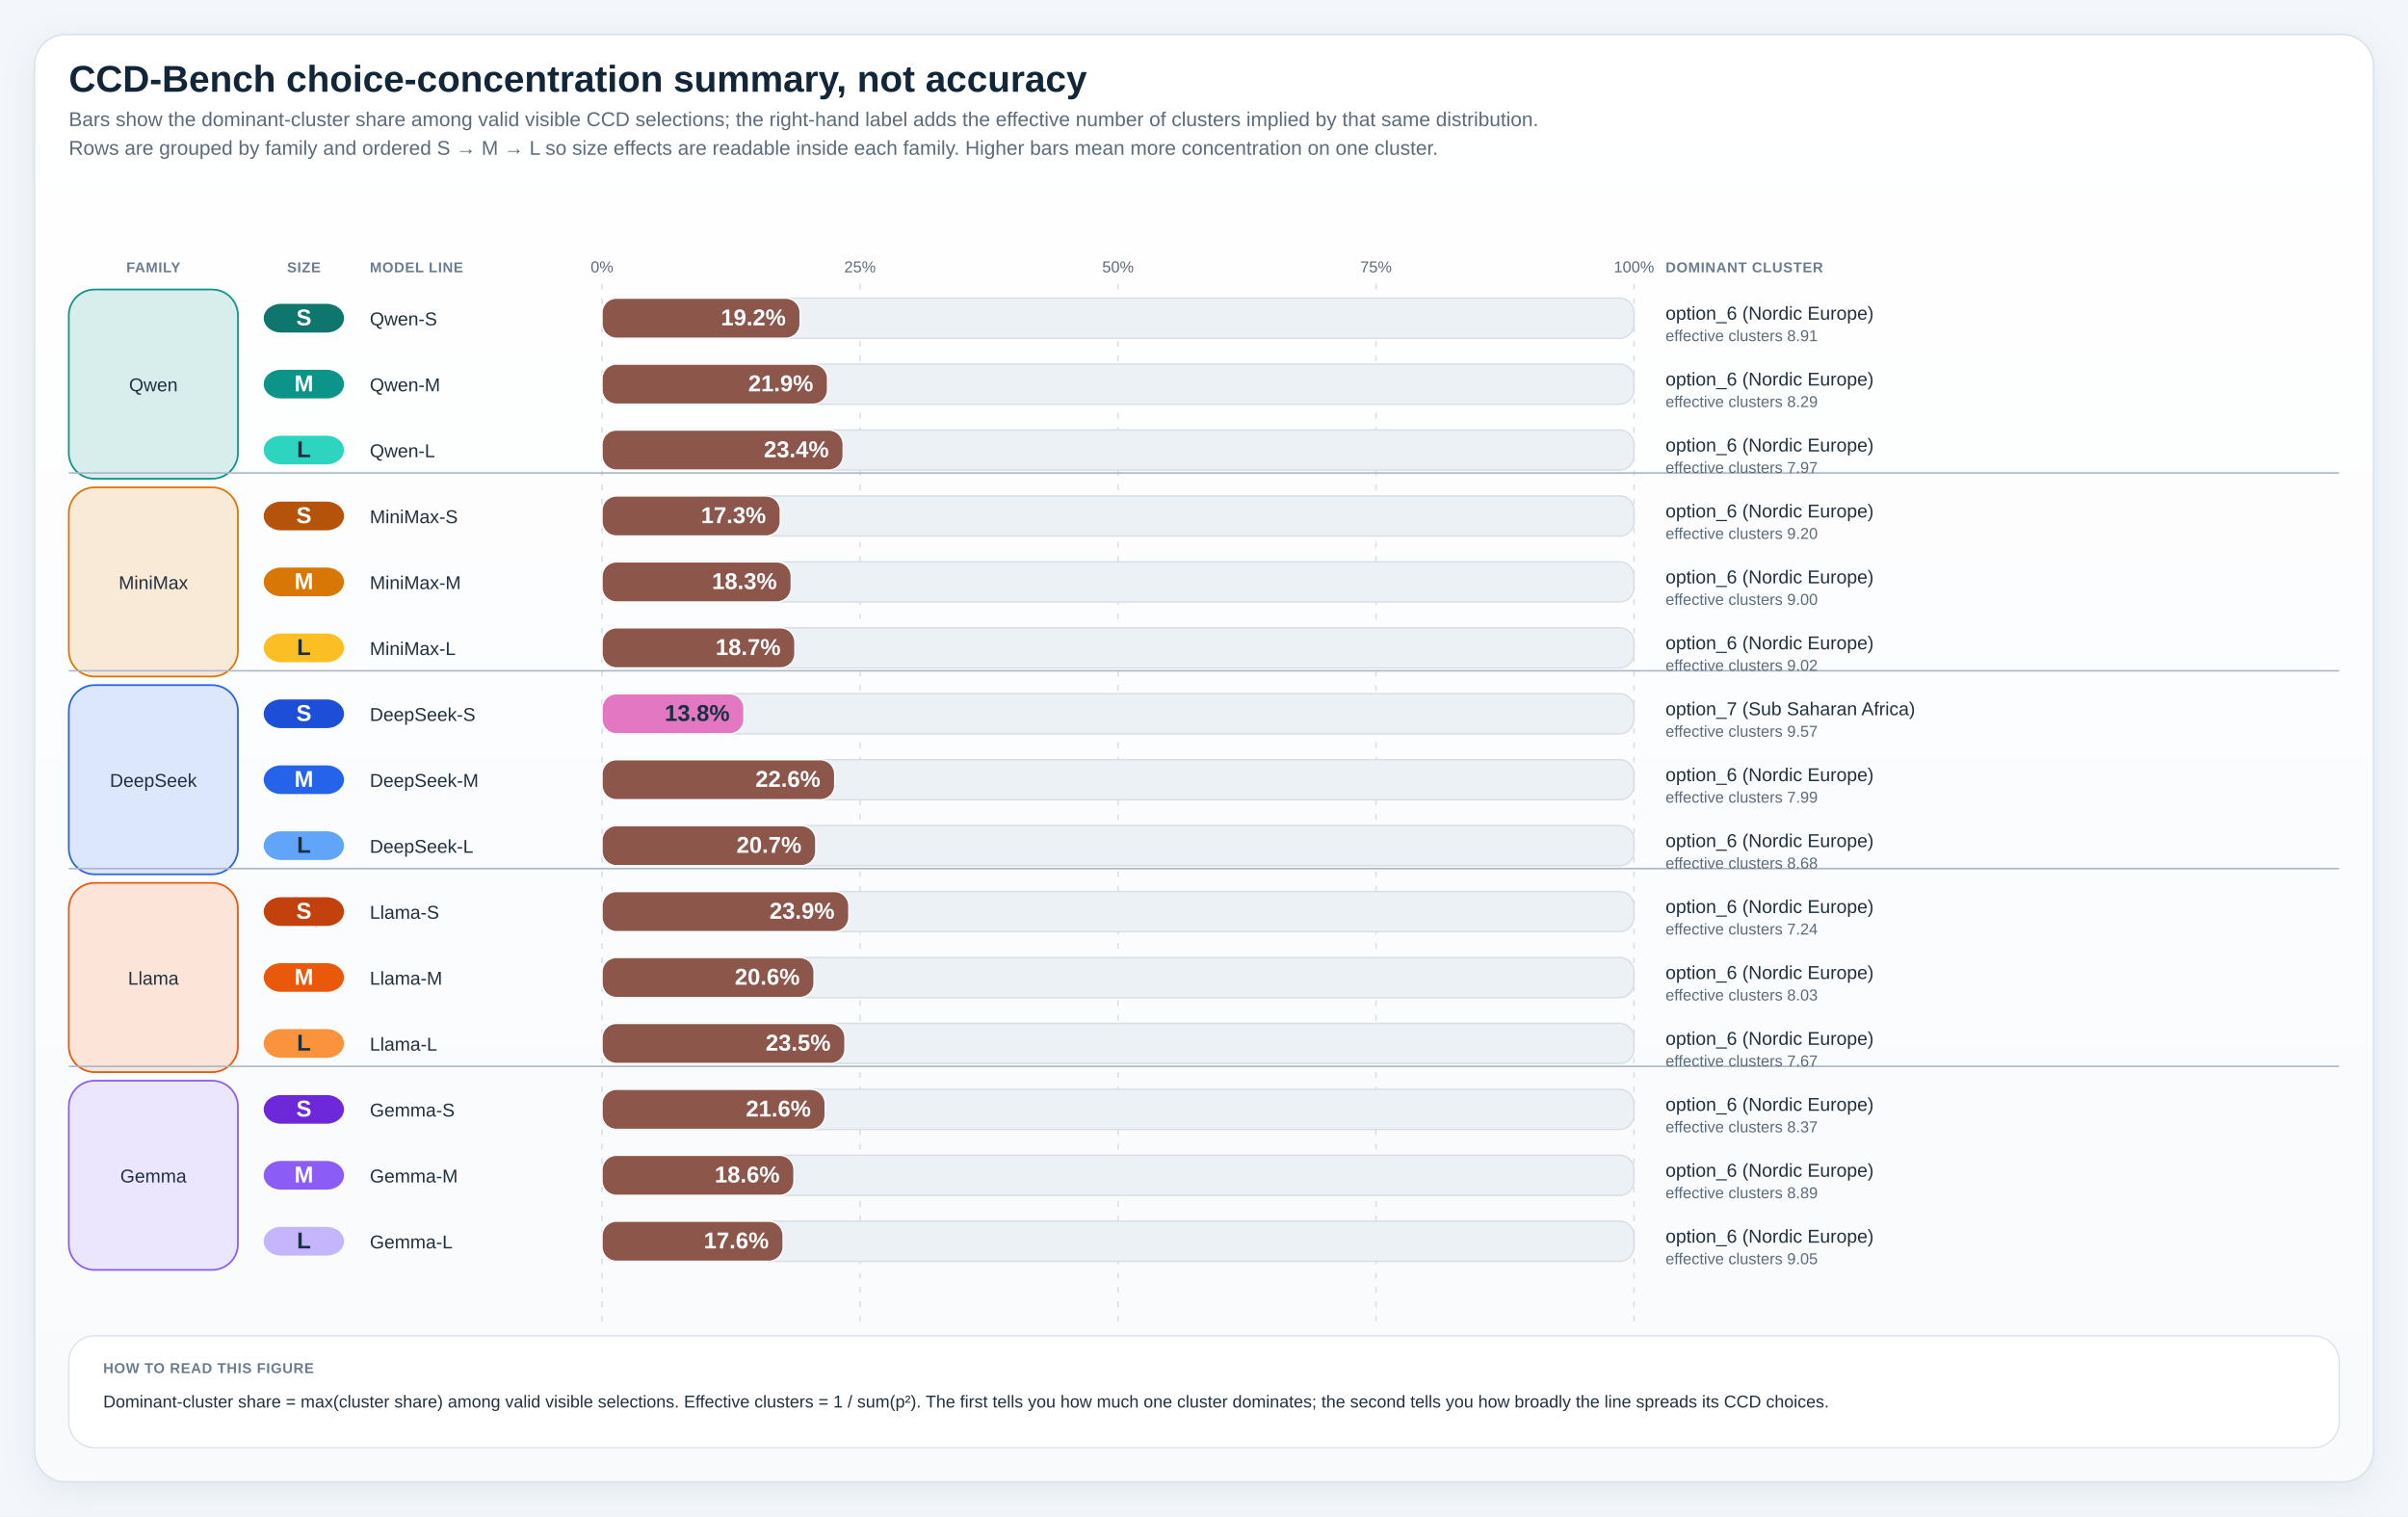
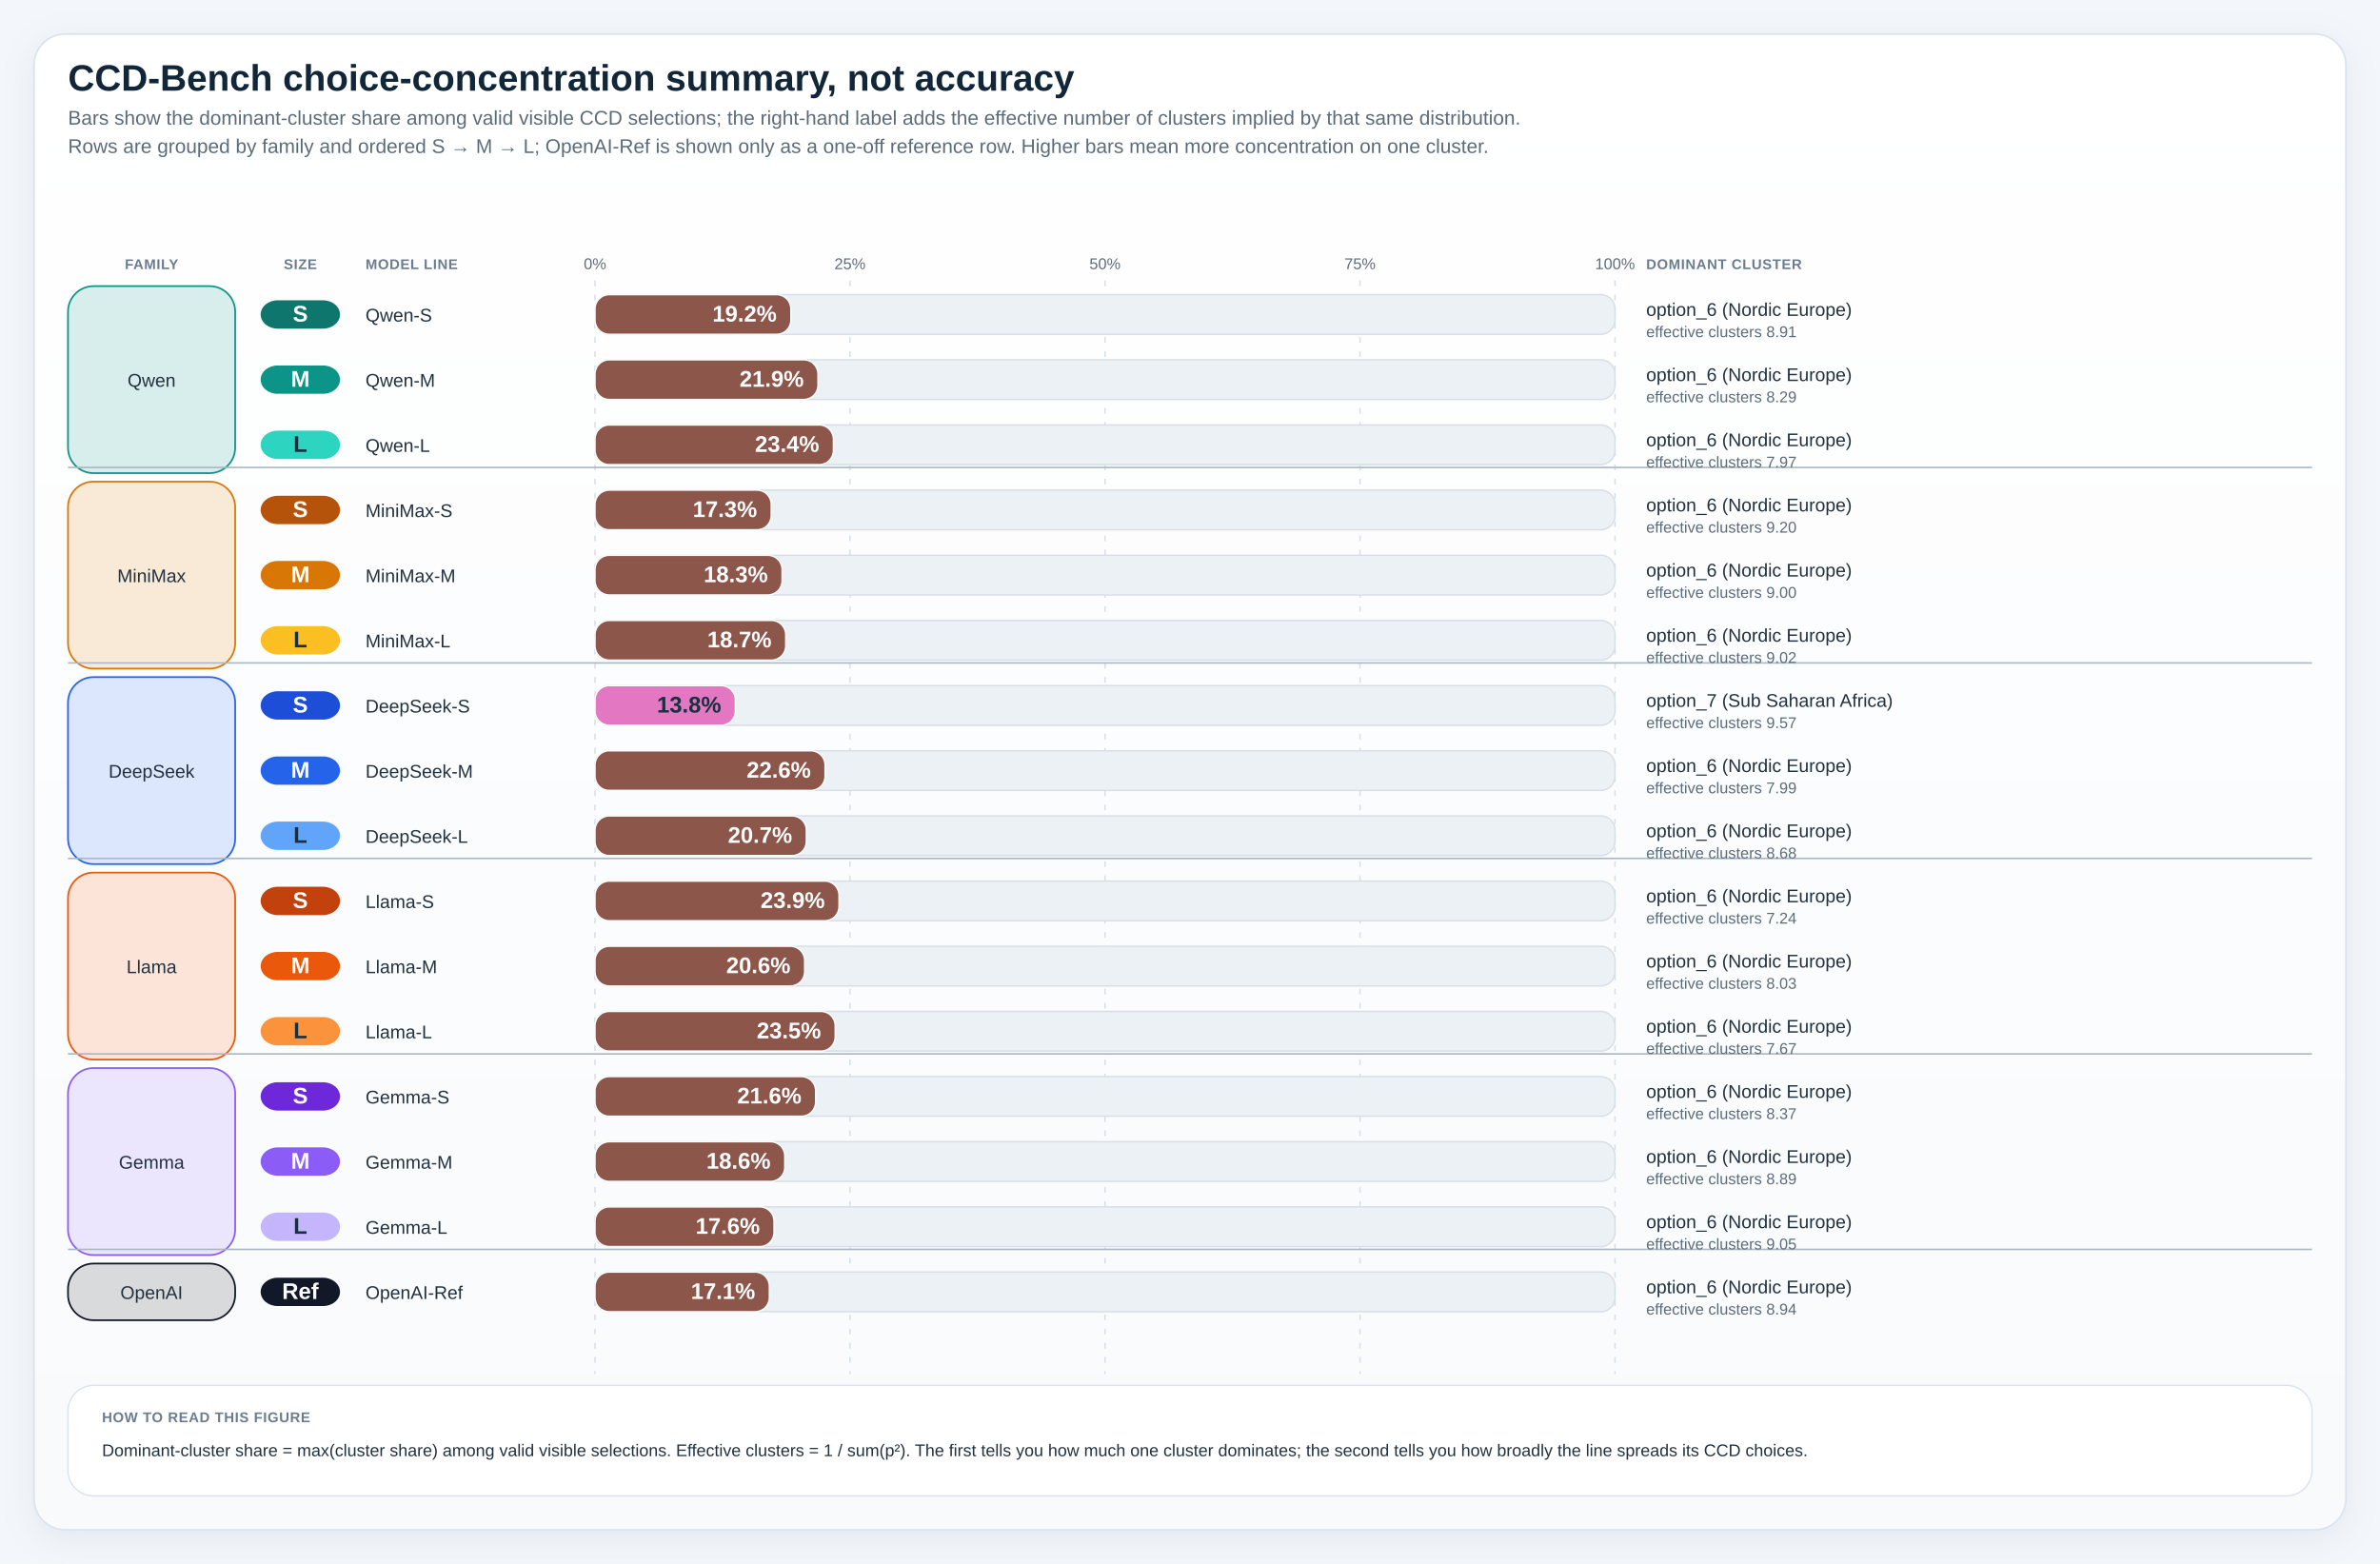
- <svg xmlns="http://www.w3.org/2000/svg" viewBox="0 0 1680 1058" role="img" preserveAspectRatio="xMidYMin meet" style="max-width:100%;height:auto">
+ <svg xmlns="http://www.w3.org/2000/svg" viewBox="0 0 1680 1104" role="img" preserveAspectRatio="xMidYMin meet" style="max-width:100%;height:auto">
  <defs>
    <linearGradient id="panelGradient" x1="0" x2="0" y1="0" y2="1">
      <stop offset="0%" stop-color="#ffffff" />
      <stop offset="100%" stop-color="#f8fafc" />
    </linearGradient>
    <pattern id="diagonalHatch" width="8" height="8" patternUnits="userSpaceOnUse" patternTransform="rotate(45)">
      <line x1="0" y1="0" x2="0" y2="8" stroke="#cdd6e1" stroke-width="3" />
    </pattern>
    <filter id="softShadow" x="-20%" y="-20%" width="140%" height="140%">
      <feDropShadow dx="0" dy="6" stdDeviation="10" flood-color="#9fb0c2" flood-opacity="0.18" />
    </filter>
    <style>
.canvas { fill: #f3f6fa; }
.title { font: 700 26px 'IBM Plex Sans', 'Helvetica Neue', Arial, sans-serif; fill: #12263a; }
.subtitle { font: 400 14px 'IBM Plex Sans', 'Helvetica Neue', Arial, sans-serif; fill: #5c6b7a; }
.axis { font: 600 14px 'IBM Plex Sans', 'Helvetica Neue', Arial, sans-serif; fill: #22313f; }
.label { font: 500 13px 'IBM Plex Sans', 'Helvetica Neue', Arial, sans-serif; fill: #22313f; }
.metric { font: 700 20px 'IBM Plex Sans', 'Helvetica Neue', Arial, sans-serif; fill: #12263a; }
.celltext { font: 700 16px 'IBM Plex Sans', 'Helvetica Neue', Arial, sans-serif; fill: #ffffff; }
.celltext-dark { font: 700 16px 'IBM Plex Sans', 'Helvetica Neue', Arial, sans-serif; fill: #173042; }
.cellsub { font: 500 11px 'IBM Plex Sans', 'Helvetica Neue', Arial, sans-serif; fill: rgba(255,255,255,0.88); }
.cellsub-dark { font: 600 11px 'IBM Plex Sans', 'Helvetica Neue', Arial, sans-serif; fill: #385062; }
.body { font: 500 12px 'IBM Plex Sans', 'Helvetica Neue', Arial, sans-serif; fill: #22313f; }
.small { font: 500 11px 'IBM Plex Sans', 'Helvetica Neue', Arial, sans-serif; fill: #5c6b7a; }
.tiny { font: 600 10px 'IBM Plex Sans', 'Helvetica Neue', Arial, sans-serif; fill: #6b7c8f; letter-spacing: 0.04em; }
.grid { fill: #ffffff; stroke: #d7dee6; stroke-width: 1.25; }
.panel { fill: url(#panelGradient); stroke: #dbe4ee; stroke-width: 1.25; filter: url(#softShadow); }
.subpanel { fill: #ffffff; stroke: #e2e8f0; stroke-width: 1; }
.legend-card { fill: #ffffff; stroke: #dbe4ee; stroke-width: 1; }
.guide { stroke: #d7dee6; stroke-width: 1; stroke-dasharray: 4 6; }
.baseline { stroke: #aab7c6; stroke-width: 1.1; }
.muted-cell { fill: #eef2f7; stroke: #d7dee6; stroke-width: 1; }
.muted-bar { fill: #ecf1f6; stroke: #d7dee6; stroke-width: 1; }
.outline { stroke: rgba(255,255,255,0.9); stroke-width: 1; }
</style>
  </defs>
-   <rect x="0" y="0" width="1680" height="1058" class="canvas" />
-   <rect x="24" y="24" width="1632" height="1010" rx="22" class="panel" />
+   <rect x="0" y="0" width="1680" height="1104" class="canvas" />
+   <rect x="24" y="24" width="1632" height="1056" rx="22" class="panel" />
  <text x="48" y="64" class="title">CCD-Bench choice-concentration summary, not accuracy</text>
  <text x="48" y="88" class="subtitle">Bars show the dominant-cluster share among valid visible CCD selections; the right-hand label adds the effective number of clusters implied by that same distribution.</text>
-   <text x="48" y="108" class="subtitle">Rows are grouped by family and ordered S → M → L so size effects are readable inside each family. Higher bars mean more concentration on one cluster.</text>
+   <text x="48" y="108" class="subtitle">Rows are grouped by family and ordered S → M → L; OpenAI-Ref is shown only as a one-off reference row. Higher bars mean more concentration on one cluster.</text>
  <text x="107.00" y="190" text-anchor="middle" class="tiny">FAMILY</text>
  <text x="212.00" y="190" text-anchor="middle" class="tiny">SIZE</text>
  <text x="258" y="190" class="tiny">MODEL LINE</text>
  <text x="1162" y="190" class="tiny">DOMINANT CLUSTER</text>
-   <line x1="420.00" y1="198" x2="420.00" y2="924" class="guide" />
+   <line x1="420.00" y1="198" x2="420.00" y2="970" class="guide" />
  <text x="420.00" y="190" text-anchor="middle" class="small">0%</text>
-   <line x1="600.00" y1="198" x2="600.00" y2="924" class="guide" />
+   <line x1="600.00" y1="198" x2="600.00" y2="970" class="guide" />
  <text x="600.00" y="190" text-anchor="middle" class="small">25%</text>
-   <line x1="780.00" y1="198" x2="780.00" y2="924" class="guide" />
+   <line x1="780.00" y1="198" x2="780.00" y2="970" class="guide" />
  <text x="780.00" y="190" text-anchor="middle" class="small">50%</text>
-   <line x1="960.00" y1="198" x2="960.00" y2="924" class="guide" />
+   <line x1="960.00" y1="198" x2="960.00" y2="970" class="guide" />
  <text x="960.00" y="190" text-anchor="middle" class="small">75%</text>
-   <line x1="1140.00" y1="198" x2="1140.00" y2="924" class="guide" />
+   <line x1="1140.00" y1="198" x2="1140.00" y2="970" class="guide" />
  <text x="1140.00" y="190" text-anchor="middle" class="small">100%</text>
  <rect x="48" y="202" width="118" height="132" rx="18" fill="#d8eeec" stroke="#0d9488" stroke-width="1.2" />
  <text x="107.00" y="273.00" text-anchor="middle" class="label">Qwen</text>
  <rect x="48" y="340" width="118" height="132" rx="18" fill="#f9e9d7" stroke="#d97706" stroke-width="1.2" />
  <text x="107.00" y="411.00" text-anchor="middle" class="label">MiniMax</text>
  <line x1="48" y1="330.00" x2="1632" y2="330.00" class="baseline" />
  <rect x="48" y="478" width="118" height="132" rx="18" fill="#dce6fc" stroke="#2563eb" stroke-width="1.2" />
  <text x="107.00" y="549.00" text-anchor="middle" class="label">DeepSeek</text>
  <line x1="48" y1="468.00" x2="1632" y2="468.00" class="baseline" />
  <rect x="48" y="616" width="118" height="132" rx="18" fill="#fce4d8" stroke="#ea580c" stroke-width="1.2" />
  <text x="107.00" y="687.00" text-anchor="middle" class="label">Llama</text>
  <line x1="48" y1="606.00" x2="1632" y2="606.00" class="baseline" />
  <rect x="48" y="754" width="118" height="132" rx="18" fill="#ece5fe" stroke="#8b5cf6" stroke-width="1.2" />
  <text x="107.00" y="825.00" text-anchor="middle" class="label">Gemma</text>
  <line x1="48" y1="744.00" x2="1632" y2="744.00" class="baseline" />
+   <rect x="48" y="892" width="118" height="40" rx="18" fill="#d9dadc" stroke="#111827" stroke-width="1.2" />
+   <text x="107.00" y="917.00" text-anchor="middle" class="label">OpenAI</text>
+   <line x1="48" y1="882.00" x2="1632" y2="882.00" class="baseline" />
  <rect x="184" y="212" width="56" height="20" rx="12" fill="#0f766e" />
  <text x="212.00" y="227.00" text-anchor="middle" class="celltext">S</text>
  <text x="258" y="227.00" class="label">Qwen-S</text>
  <rect x="420" y="208" width="720" height="28" rx="10" class="muted-bar" />
  <rect x="420" y="208" width="138.26" height="28" rx="10" fill="#8c564b" stroke="#ffffff" stroke-width="1" />
  <text x="548.26" y="227.00" text-anchor="end" class="celltext">19.2%</text>
  <text x="1162" y="223.00" class="label">option_6 (Nordic Europe)</text>
  <text x="1162" y="238.00" class="small">effective clusters 8.91</text>
  <rect x="184" y="258" width="56" height="20" rx="12" fill="#0d9488" />
  <text x="212.00" y="273.00" text-anchor="middle" class="celltext">M</text>
  <text x="258" y="273.00" class="label">Qwen-M</text>
  <rect x="420" y="254" width="720" height="28" rx="10" class="muted-bar" />
  <rect x="420" y="254" width="157.40" height="28" rx="10" fill="#8c564b" stroke="#ffffff" stroke-width="1" />
  <text x="567.40" y="273.00" text-anchor="end" class="celltext">21.9%</text>
  <text x="1162" y="269.00" class="label">option_6 (Nordic Europe)</text>
  <text x="1162" y="284.00" class="small">effective clusters 8.29</text>
  <rect x="184" y="304" width="56" height="20" rx="12" fill="#2dd4bf" />
  <text x="212.00" y="319.00" text-anchor="middle" class="celltext-dark">L</text>
  <text x="258" y="319.00" class="label">Qwen-L</text>
  <rect x="420" y="300" width="720" height="28" rx="10" class="muted-bar" />
  <rect x="420" y="300" width="168.29" height="28" rx="10" fill="#8c564b" stroke="#ffffff" stroke-width="1" />
  <text x="578.29" y="319.00" text-anchor="end" class="celltext">23.4%</text>
  <text x="1162" y="315.00" class="label">option_6 (Nordic Europe)</text>
  <text x="1162" y="330.00" class="small">effective clusters 7.97</text>
  <rect x="184" y="350" width="56" height="20" rx="12" fill="#b45309" />
  <text x="212.00" y="365.00" text-anchor="middle" class="celltext">S</text>
  <text x="258" y="365.00" class="label">MiniMax-S</text>
  <rect x="420" y="346" width="720" height="28" rx="10" class="muted-bar" />
  <rect x="420" y="346" width="124.40" height="28" rx="10" fill="#8c564b" stroke="#ffffff" stroke-width="1" />
  <text x="534.40" y="365.00" text-anchor="end" class="celltext">17.3%</text>
  <text x="1162" y="361.00" class="label">option_6 (Nordic Europe)</text>
  <text x="1162" y="376.00" class="small">effective clusters 9.20</text>
  <rect x="184" y="396" width="56" height="20" rx="12" fill="#d97706" />
  <text x="212.00" y="411.00" text-anchor="middle" class="celltext">M</text>
  <text x="258" y="411.00" class="label">MiniMax-M</text>
  <rect x="420" y="392" width="720" height="28" rx="10" class="muted-bar" />
  <rect x="420" y="392" width="132.05" height="28" rx="10" fill="#8c564b" stroke="#ffffff" stroke-width="1" />
  <text x="542.05" y="411.00" text-anchor="end" class="celltext">18.3%</text>
  <text x="1162" y="407.00" class="label">option_6 (Nordic Europe)</text>
  <text x="1162" y="422.00" class="small">effective clusters 9.00</text>
  <rect x="184" y="442" width="56" height="20" rx="12" fill="#fbbf24" />
  <text x="212.00" y="457.00" text-anchor="middle" class="celltext-dark">L</text>
  <text x="258" y="457.00" class="label">MiniMax-L</text>
  <rect x="420" y="438" width="720" height="28" rx="10" class="muted-bar" />
  <rect x="420" y="438" width="134.63" height="28" rx="10" fill="#8c564b" stroke="#ffffff" stroke-width="1" />
  <text x="544.63" y="457.00" text-anchor="end" class="celltext">18.7%</text>
  <text x="1162" y="453.00" class="label">option_6 (Nordic Europe)</text>
  <text x="1162" y="468.00" class="small">effective clusters 9.02</text>
  <rect x="184" y="488" width="56" height="20" rx="12" fill="#1d4ed8" />
  <text x="212.00" y="503.00" text-anchor="middle" class="celltext">S</text>
  <text x="258" y="503.00" class="label">DeepSeek-S</text>
  <rect x="420" y="484" width="720" height="28" rx="10" class="muted-bar" />
  <rect x="420" y="484" width="99.08" height="28" rx="10" fill="#e377c2" stroke="#ffffff" stroke-width="1" />
  <text x="509.08" y="503.00" text-anchor="end" class="celltext-dark">13.8%</text>
  <text x="1162" y="499.00" class="label">option_7 (Sub Saharan Africa)</text>
  <text x="1162" y="514.00" class="small">effective clusters 9.57</text>
  <rect x="184" y="534" width="56" height="20" rx="12" fill="#2563eb" />
  <text x="212.00" y="549.00" text-anchor="middle" class="celltext">M</text>
  <text x="258" y="549.00" class="label">DeepSeek-M</text>
  <rect x="420" y="530" width="720" height="28" rx="10" class="muted-bar" />
  <rect x="420" y="530" width="162.39" height="28" rx="10" fill="#8c564b" stroke="#ffffff" stroke-width="1" />
  <text x="572.39" y="549.00" text-anchor="end" class="celltext">22.6%</text>
  <text x="1162" y="545.00" class="label">option_6 (Nordic Europe)</text>
  <text x="1162" y="560.00" class="small">effective clusters 7.99</text>
  <rect x="184" y="580" width="56" height="20" rx="12" fill="#60a5fa" />
  <text x="212.00" y="595.00" text-anchor="middle" class="celltext-dark">L</text>
  <text x="258" y="595.00" class="label">DeepSeek-L</text>
  <rect x="420" y="576" width="720" height="28" rx="10" class="muted-bar" />
  <rect x="420" y="576" width="149.19" height="28" rx="10" fill="#8c564b" stroke="#ffffff" stroke-width="1" />
  <text x="559.19" y="595.00" text-anchor="end" class="celltext">20.7%</text>
  <text x="1162" y="591.00" class="label">option_6 (Nordic Europe)</text>
  <text x="1162" y="606.00" class="small">effective clusters 8.68</text>
  <rect x="184" y="626" width="56" height="20" rx="12" fill="#c2410c" />
  <text x="212.00" y="641.00" text-anchor="middle" class="celltext">S</text>
  <text x="258" y="641.00" class="label">Llama-S</text>
  <rect x="420" y="622" width="720" height="28" rx="10" class="muted-bar" />
  <rect x="420" y="622" width="172.25" height="28" rx="10" fill="#8c564b" stroke="#ffffff" stroke-width="1" />
  <text x="582.25" y="641.00" text-anchor="end" class="celltext">23.9%</text>
  <text x="1162" y="637.00" class="label">option_6 (Nordic Europe)</text>
  <text x="1162" y="652.00" class="small">effective clusters 7.24</text>
  <rect x="184" y="672" width="56" height="20" rx="12" fill="#ea580c" />
  <text x="212.00" y="687.00" text-anchor="middle" class="celltext">M</text>
  <text x="258" y="687.00" class="label">Llama-M</text>
  <rect x="420" y="668" width="720" height="28" rx="10" class="muted-bar" />
  <rect x="420" y="668" width="147.99" height="28" rx="10" fill="#8c564b" stroke="#ffffff" stroke-width="1" />
  <text x="557.99" y="687.00" text-anchor="end" class="celltext">20.6%</text>
  <text x="1162" y="683.00" class="label">option_6 (Nordic Europe)</text>
  <text x="1162" y="698.00" class="small">effective clusters 8.03</text>
  <rect x="184" y="718" width="56" height="20" rx="12" fill="#fb923c" />
  <text x="212.00" y="733.00" text-anchor="middle" class="celltext-dark">L</text>
  <text x="258" y="733.00" class="label">Llama-L</text>
  <rect x="420" y="714" width="720" height="28" rx="10" class="muted-bar" />
  <rect x="420" y="714" width="169.54" height="28" rx="10" fill="#8c564b" stroke="#ffffff" stroke-width="1" />
  <text x="579.54" y="733.00" text-anchor="end" class="celltext">23.5%</text>
  <text x="1162" y="729.00" class="label">option_6 (Nordic Europe)</text>
  <text x="1162" y="744.00" class="small">effective clusters 7.67</text>
  <rect x="184" y="764" width="56" height="20" rx="12" fill="#6d28d9" />
  <text x="212.00" y="779.00" text-anchor="middle" class="celltext">S</text>
  <text x="258" y="779.00" class="label">Gemma-S</text>
  <rect x="420" y="760" width="720" height="28" rx="10" class="muted-bar" />
  <rect x="420" y="760" width="155.75" height="28" rx="10" fill="#8c564b" stroke="#ffffff" stroke-width="1" />
  <text x="565.75" y="779.00" text-anchor="end" class="celltext">21.6%</text>
  <text x="1162" y="775.00" class="label">option_6 (Nordic Europe)</text>
  <text x="1162" y="790.00" class="small">effective clusters 8.37</text>
  <rect x="184" y="810" width="56" height="20" rx="12" fill="#8b5cf6" />
  <text x="212.00" y="825.00" text-anchor="middle" class="celltext">M</text>
  <text x="258" y="825.00" class="label">Gemma-M</text>
  <rect x="420" y="806" width="720" height="28" rx="10" class="muted-bar" />
  <rect x="420" y="806" width="133.97" height="28" rx="10" fill="#8c564b" stroke="#ffffff" stroke-width="1" />
  <text x="543.97" y="825.00" text-anchor="end" class="celltext">18.6%</text>
  <text x="1162" y="821.00" class="label">option_6 (Nordic Europe)</text>
  <text x="1162" y="836.00" class="small">effective clusters 8.89</text>
  <rect x="184" y="856" width="56" height="20" rx="12" fill="#c4b5fd" />
  <text x="212.00" y="871.00" text-anchor="middle" class="celltext-dark">L</text>
  <text x="258" y="871.00" class="label">Gemma-L</text>
  <rect x="420" y="852" width="720" height="28" rx="10" class="muted-bar" />
  <rect x="420" y="852" width="126.38" height="28" rx="10" fill="#8c564b" stroke="#ffffff" stroke-width="1" />
  <text x="536.38" y="871.00" text-anchor="end" class="celltext">17.6%</text>
  <text x="1162" y="867.00" class="label">option_6 (Nordic Europe)</text>
  <text x="1162" y="882.00" class="small">effective clusters 9.05</text>
-   <rect x="48" y="932" width="1584" height="78" rx="18" class="legend-card" />
-   <text x="72" y="958" class="tiny">HOW TO READ THIS FIGURE</text>
-   <text x="72" y="982" class="body">Dominant-cluster share = max(cluster share) among valid visible selections. Effective clusters = 1 / sum(p²). The first tells you how much one cluster dominates; the second tells you how broadly the line spreads its CCD choices.</text>
+   <rect x="184" y="902" width="56" height="20" rx="12" fill="#111827" />
+   <text x="212.00" y="917.00" text-anchor="middle" class="celltext">Ref</text>
+   <text x="258" y="917.00" class="label">OpenAI-Ref</text>
+   <rect x="420" y="898" width="720" height="28" rx="10" class="muted-bar" />
+   <rect x="420" y="898" width="123.08" height="28" rx="10" fill="#8c564b" stroke="#ffffff" stroke-width="1" />
+   <text x="533.08" y="917.00" text-anchor="end" class="celltext">17.1%</text>
+   <text x="1162" y="913.00" class="label">option_6 (Nordic Europe)</text>
+   <text x="1162" y="928.00" class="small">effective clusters 8.94</text>
+   <rect x="48" y="978" width="1584" height="78" rx="18" class="legend-card" />
+   <text x="72" y="1004" class="tiny">HOW TO READ THIS FIGURE</text>
+   <text x="72" y="1028" class="body">Dominant-cluster share = max(cluster share) among valid visible selections. Effective clusters = 1 / sum(p²). The first tells you how much one cluster dominates; the second tells you how broadly the line spreads its CCD choices.</text>
</svg>
